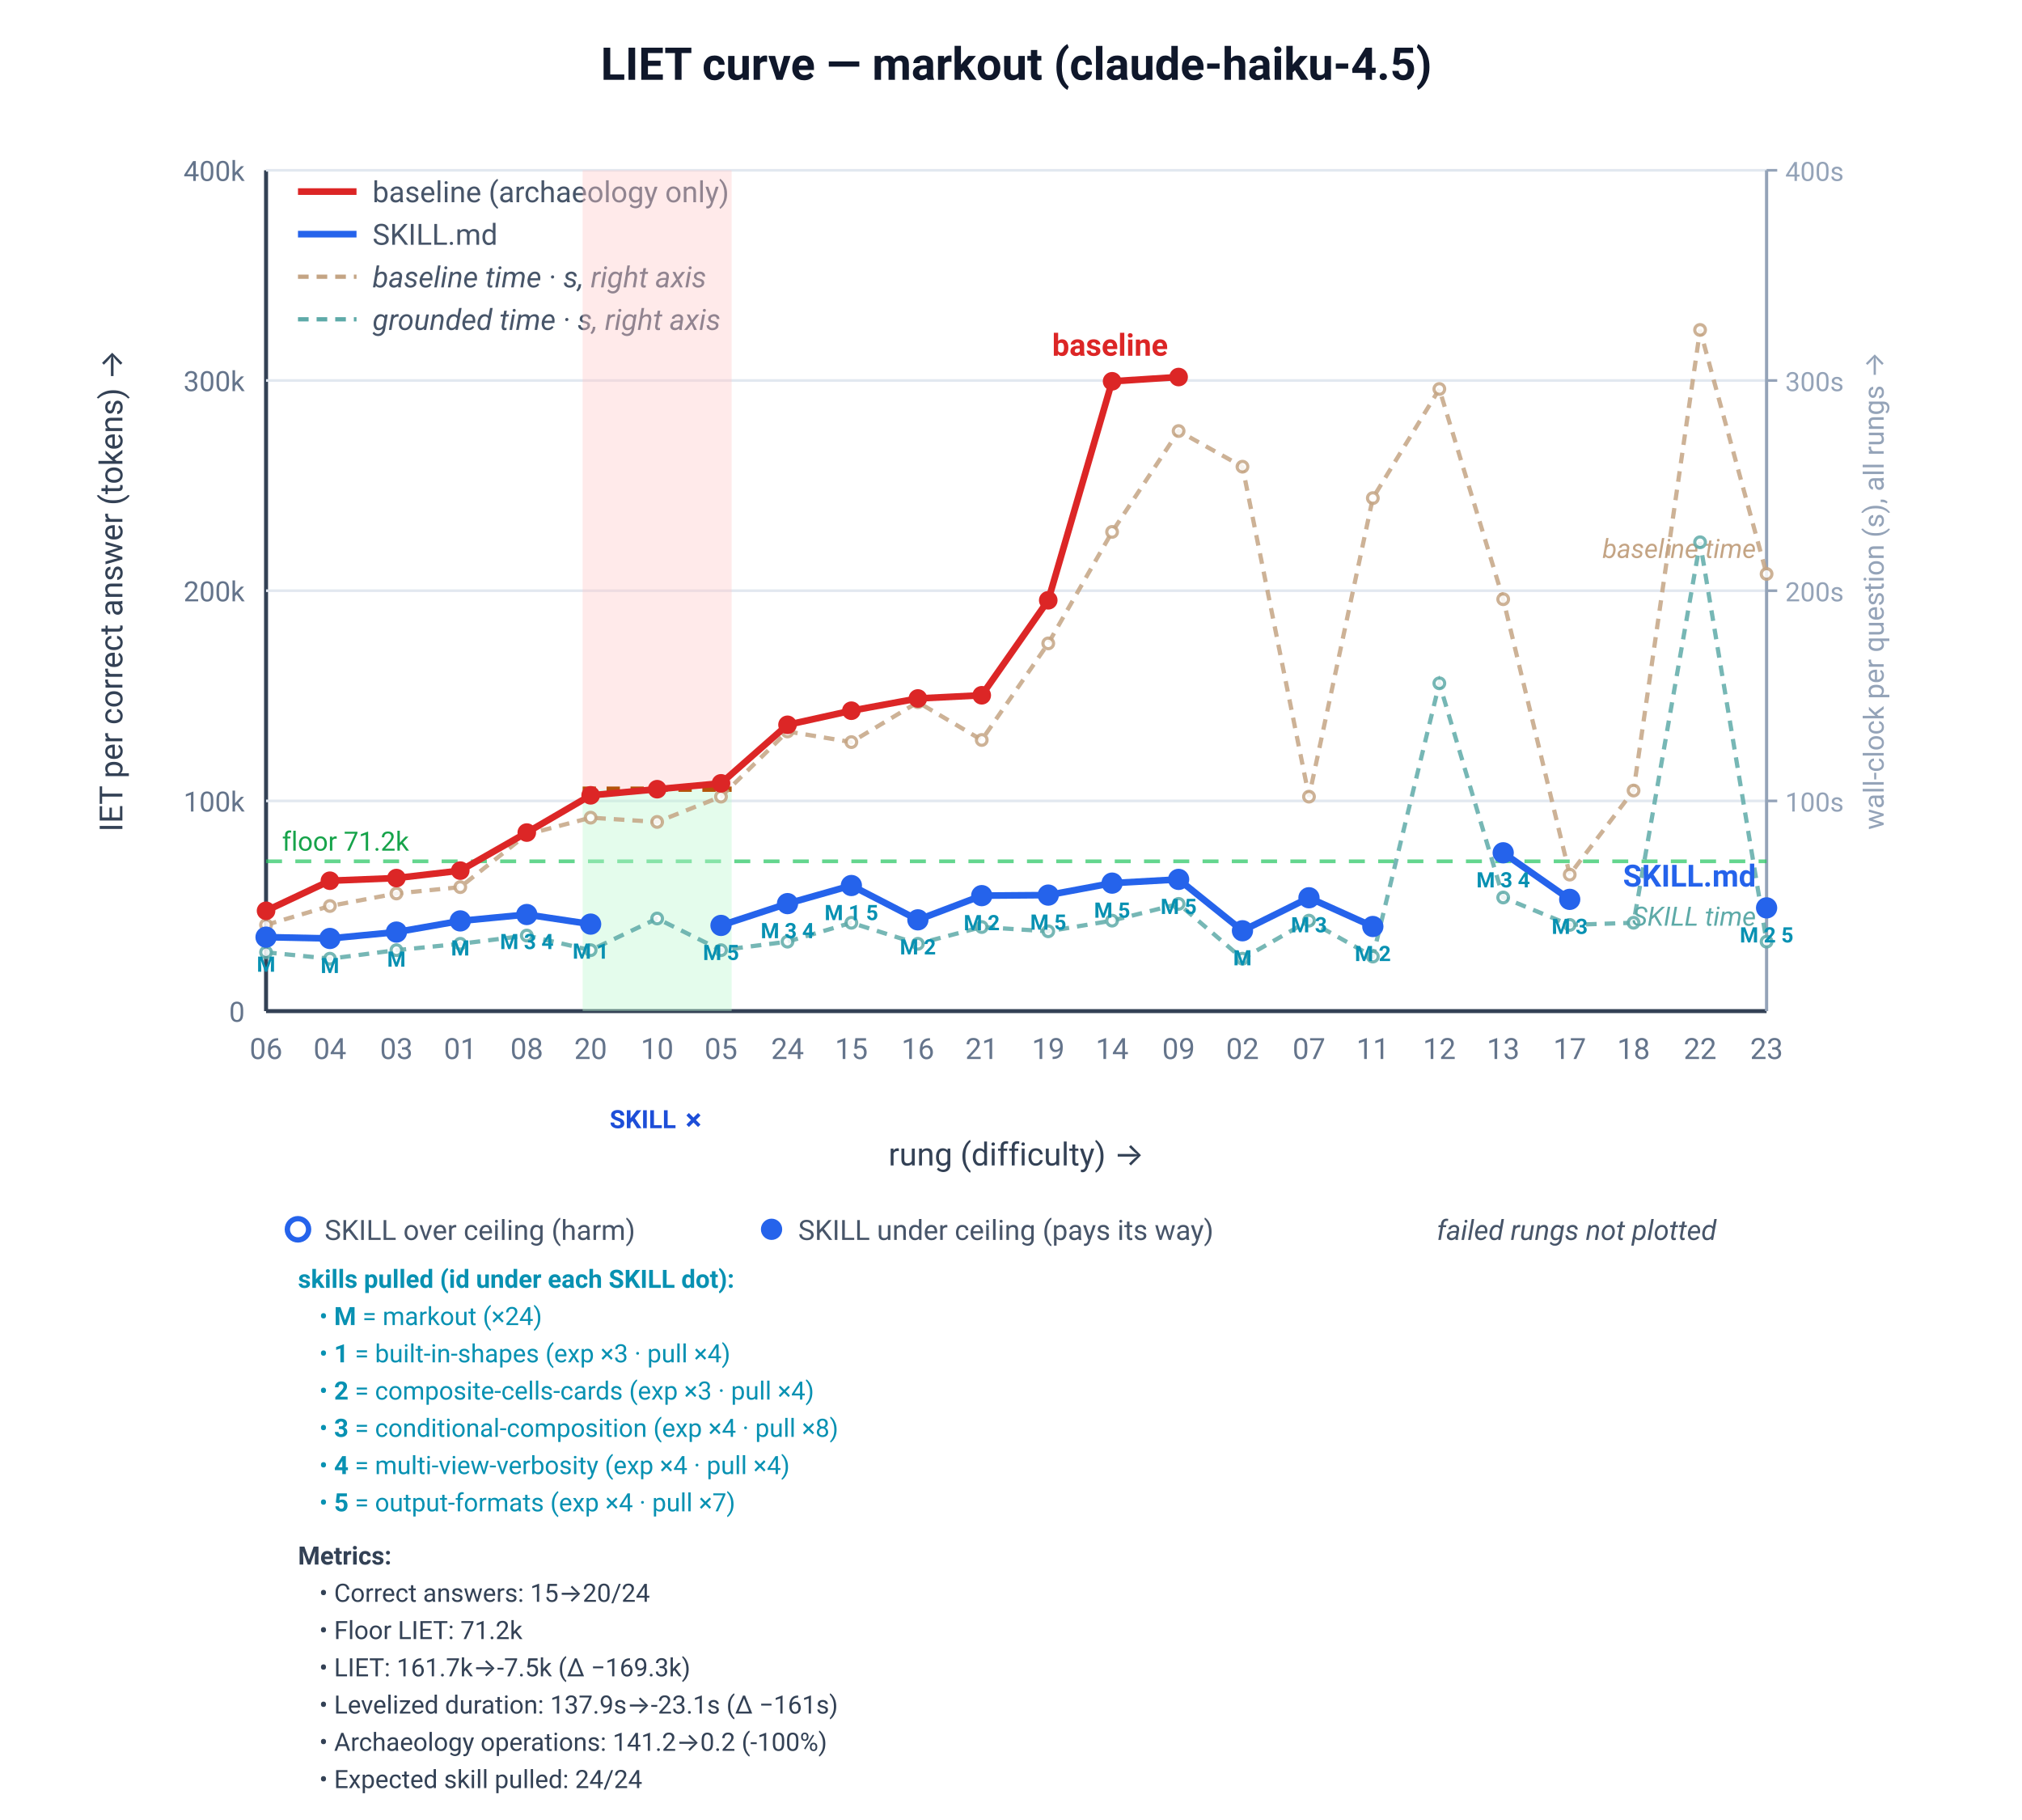
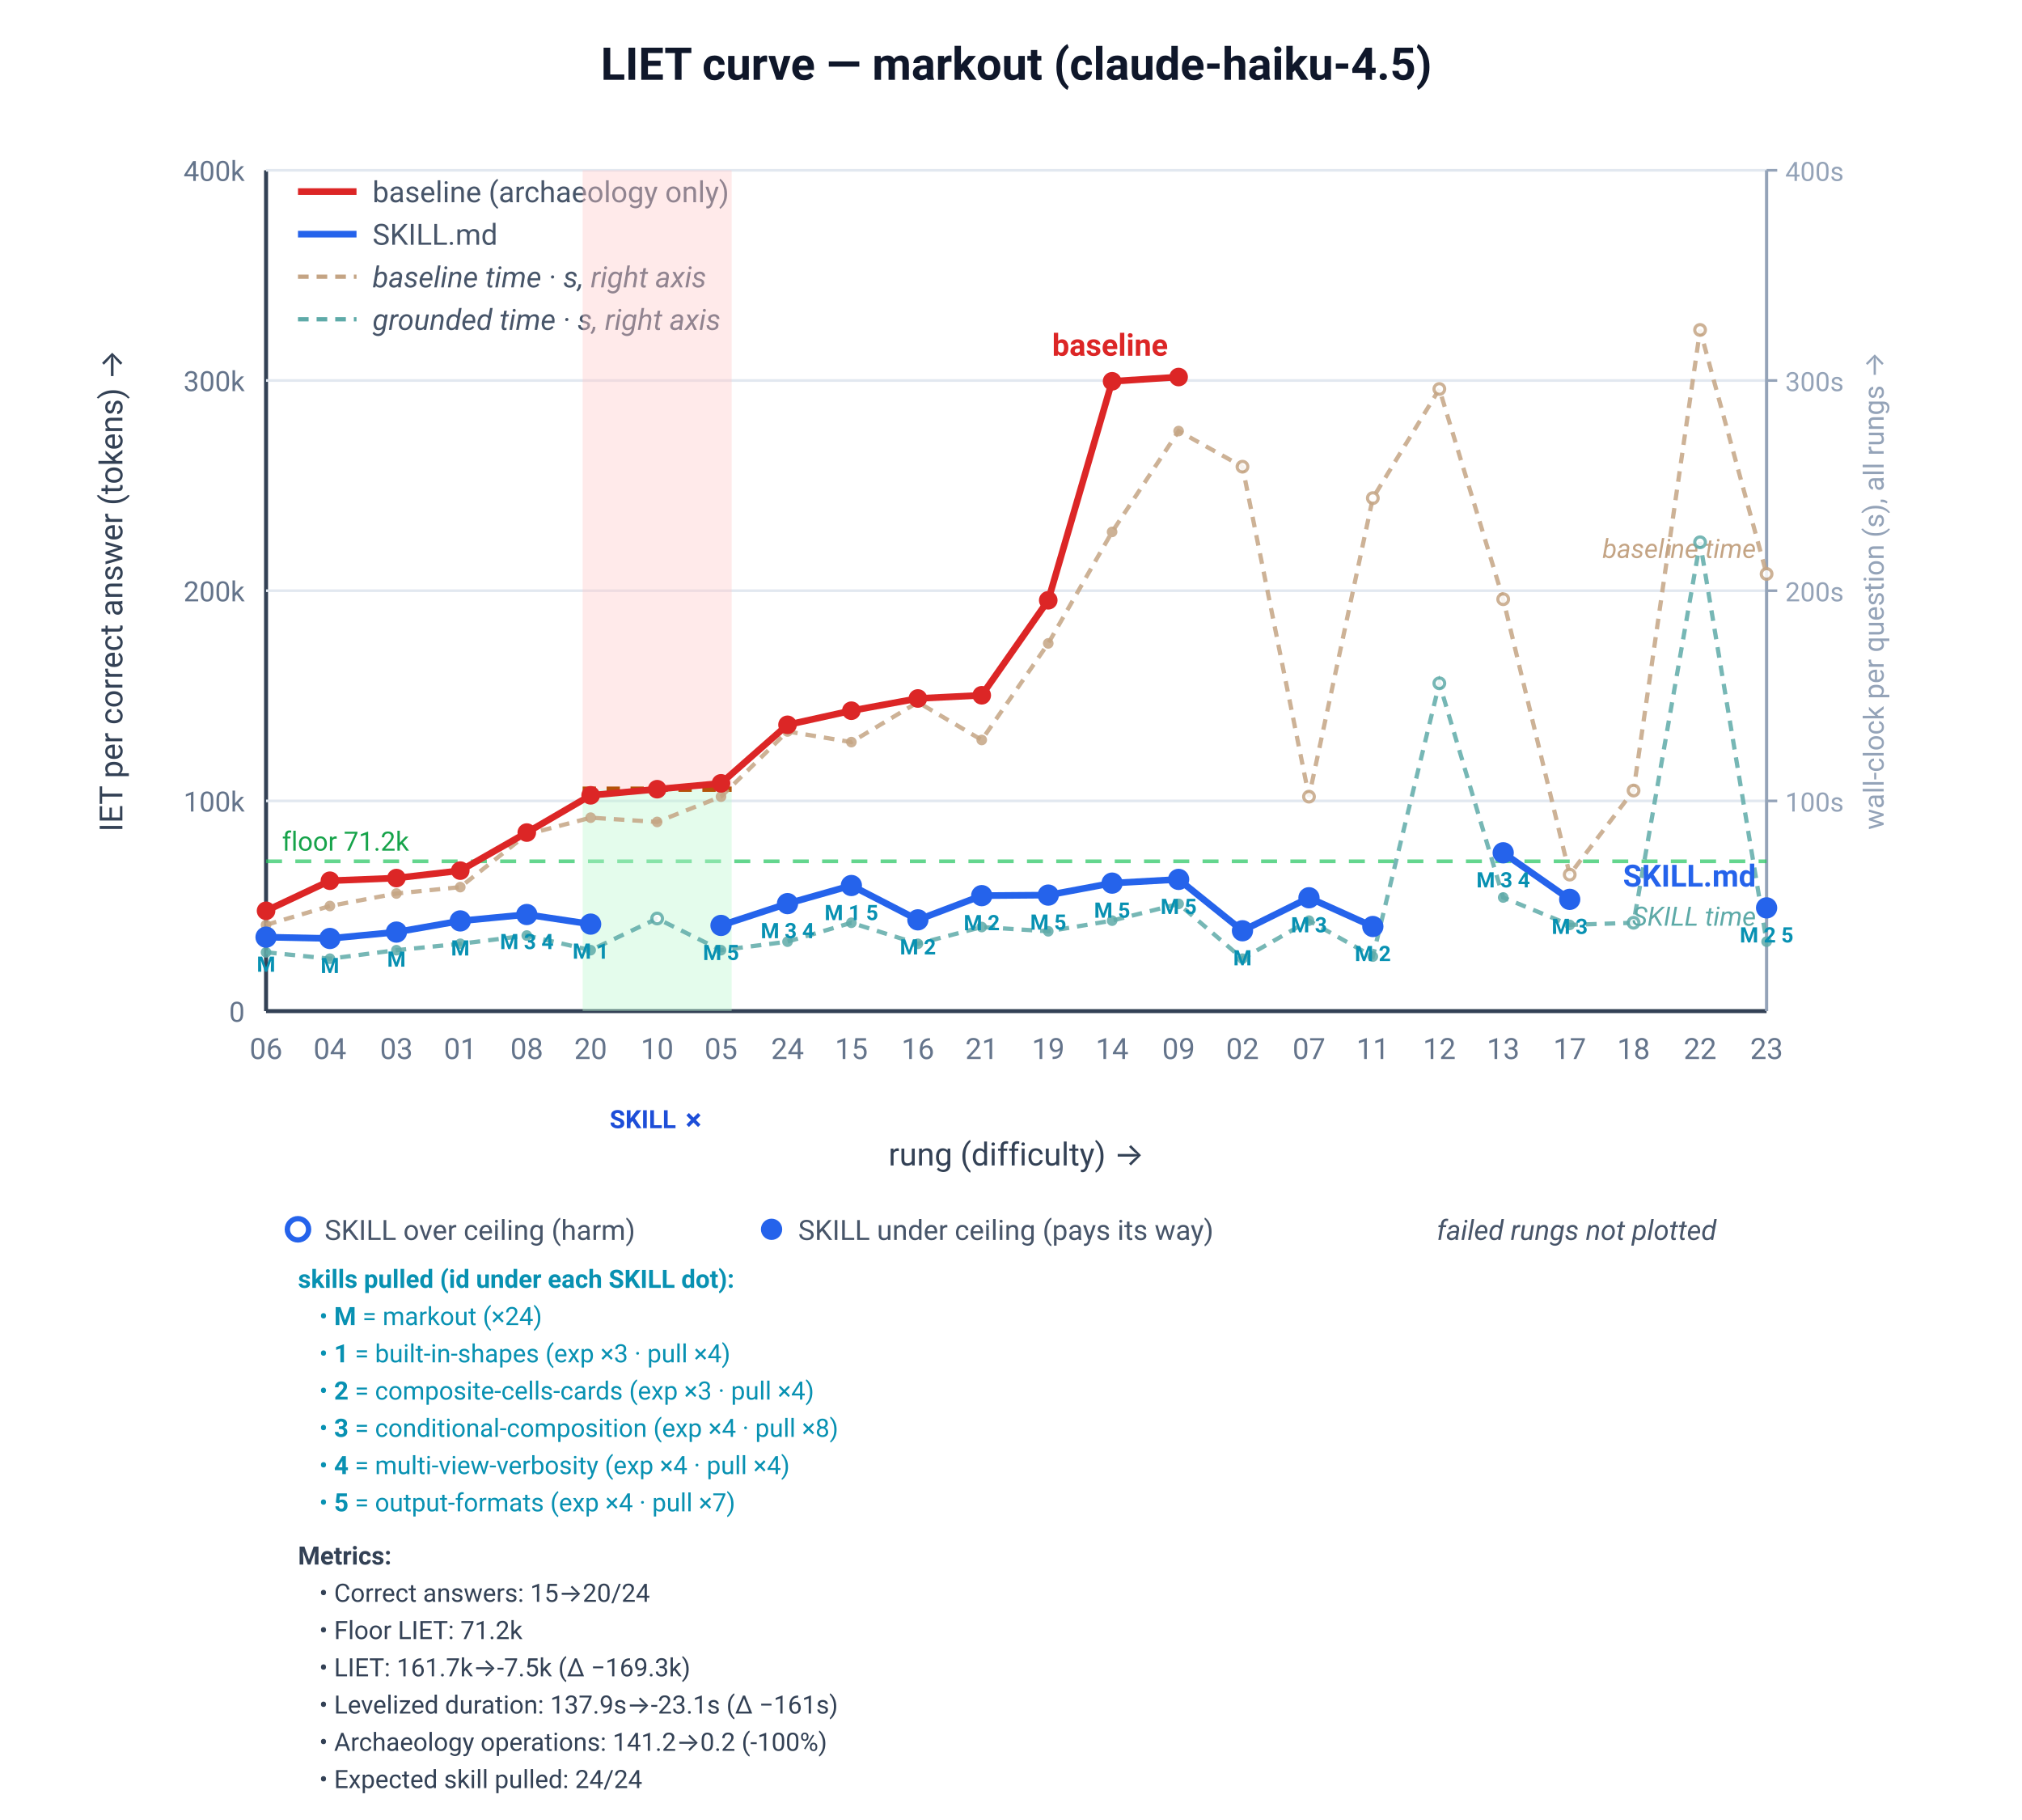
<svg xmlns="http://www.w3.org/2000/svg" viewBox="0 0 760 684" font-family="ui-sans-serif, system-ui, -apple-system, Segoe UI, Roboto, sans-serif">
  <rect width="760" height="684" fill="#ffffff" />
  <text x="382" y="30" text-anchor="middle" font-size="17" font-weight="700" fill="#0f172a">LIET curve — markout (claude-haiku-4.5)</text>
  <line x1="100" y1="380" x2="664" y2="380" stroke="#334155" stroke-width="1.5" />
  <line x1="100" y1="380" x2="100" y2="64" stroke="#334155" stroke-width="1.5" />
  <text x="92" y="384" text-anchor="end" font-size="10.5" fill="#64748b">0</text>
  <line x1="100" y1="301" x2="664" y2="301" stroke="#e2e8f0" stroke-width="1" />
  <text x="92" y="305" text-anchor="end" font-size="10.5" fill="#64748b">100k</text>
  <line x1="100" y1="222" x2="664" y2="222" stroke="#e2e8f0" stroke-width="1" />
  <text x="92" y="226" text-anchor="end" font-size="10.5" fill="#64748b">200k</text>
  <line x1="100" y1="143" x2="664" y2="143" stroke="#e2e8f0" stroke-width="1" />
  <text x="92" y="147" text-anchor="end" font-size="10.5" fill="#64748b">300k</text>
  <line x1="100" y1="64" x2="664" y2="64" stroke="#e2e8f0" stroke-width="1" />
  <text x="92" y="68" text-anchor="end" font-size="10.5" fill="#64748b">400k</text>
  <text x="382" y="438" text-anchor="middle" font-size="12" fill="#334155">rung (difficulty) →</text>
  <text x="46" y="222" text-anchor="middle" font-size="12" fill="#334155" transform="rotate(-90 46 222)">IET per correct answer (tokens) →</text>
  <line x1="664" y1="380" x2="664" y2="64" stroke="#94a3b8" stroke-width="1.2" />
  <line x1="664" y1="301" x2="668" y2="301" stroke="#94a3b8" stroke-width="1" />
  <text x="671" y="305" text-anchor="start" font-size="10" fill="#94a3b8">100s</text>
  <line x1="664" y1="222" x2="668" y2="222" stroke="#94a3b8" stroke-width="1" />
  <text x="671" y="226" text-anchor="start" font-size="10" fill="#94a3b8">200s</text>
  <line x1="664" y1="143" x2="668" y2="143" stroke="#94a3b8" stroke-width="1" />
  <text x="671" y="147" text-anchor="start" font-size="10" fill="#94a3b8">300s</text>
  <line x1="664" y1="64" x2="668" y2="64" stroke="#94a3b8" stroke-width="1" />
  <text x="671" y="68" text-anchor="start" font-size="10" fill="#94a3b8">400s</text>
  <text x="708" y="222" text-anchor="middle" font-size="10.5" fill="#94a3b8" transform="rotate(-90 708 222)">wall-clock per question (s), all rungs →</text>
  <line x1="100" y1="323.7" x2="664" y2="323.7" stroke="#22c55e" stroke-width="1.4" stroke-dasharray="6 5" opacity="0.7" />
  <text x="106" y="319.7" font-size="10" fill="#16a34a">floor 71.2k</text>
  <g font-size="11" fill="#475569">
    <line x1="112" y1="72" x2="134" y2="72" stroke="#dc2626" stroke-width="2.5" />
    <text x="140" y="76">baseline (archaeology only)</text>
    <line x1="112" y1="88" x2="134" y2="88" stroke="#2563eb" stroke-width="2.5" />
    <text x="140" y="92">SKILL.md</text>
    <line x1="112" y1="104" x2="134" y2="104" stroke="#c4a484" stroke-width="1.6" stroke-dasharray="4 3" />
    <text x="140" y="108" font-style="italic">baseline time · s, right axis</text>
    <line x1="112" y1="120" x2="134" y2="120" stroke="#5eaaa8" stroke-width="1.6" stroke-dasharray="4 3" />
    <text x="140" y="124" font-style="italic">grounded time · s, right axis</text>
  </g>
  <g font-size="11" fill="#64748b" text-anchor="middle">
    <text x="100" y="398">06</text>
    <text x="124" y="398">04</text>
    <text x="149" y="398">03</text>
    <text x="173" y="398">01</text>
    <text x="198" y="398">08</text>
    <text x="222" y="398">20</text>
    <text x="247" y="398">10</text>
    <text x="271" y="398">05</text>
    <text x="296" y="398">24</text>
    <text x="320" y="398">15</text>
    <text x="345" y="398">16</text>
    <text x="369" y="398">21</text>
    <text x="394" y="398">19</text>
    <text x="418" y="398">14</text>
    <text x="443" y="398">09</text>
    <text x="467" y="398">02</text>
    <text x="492" y="398">07</text>
    <text x="516" y="398">11</text>
    <text x="541" y="398">12</text>
    <text x="565" y="398">13</text>
    <text x="590" y="398">17</text>
    <text x="614" y="398">18</text>
    <text x="639" y="398">22</text>
    <text x="664" y="398">23</text>
  </g>
  <rect x="219" y="296.6" width="56" height="83.4" fill="#bbf7d0" opacity="0.4" />
  <rect x="219" y="64" width="56" height="232.6" fill="#fecaca" opacity="0.4" />
  <line x1="219" y1="296.6" x2="275" y2="296.6" stroke="#b45309" stroke-width="2" stroke-dasharray="5 4" />
  <text x="247" y="424" text-anchor="middle" font-size="9.5" font-weight="700" fill="#1d4ed8">SKILL ✗</text>
  <polyline points="100,347.6 124,340.5 149,335.8 173,333.4 198,313.6 222,307.3 247,308.9 271,299.4 296,274.9 320,278.9 345,263.9 369,278.1 394,241.8 418,199.9 443,162 467,175.4 492,299.4 516,187.2 541,146.2 565,225.2 590,328.7 614,297.1 639,124 664,215.7" fill="none" stroke="#c4a484" stroke-width="1.6" stroke-dasharray="4 3" opacity="0.85" />
-   <circle cx="100" cy="347.6" r="2" fill="white" stroke="#c4a484" stroke-width="1.2" opacity="0.85" />
-   <circle cx="124" cy="340.5" r="2" fill="white" stroke="#c4a484" stroke-width="1.2" opacity="0.85" />
-   <circle cx="149" cy="335.8" r="2" fill="white" stroke="#c4a484" stroke-width="1.2" opacity="0.85" />
-   <circle cx="173" cy="333.4" r="2" fill="white" stroke="#c4a484" stroke-width="1.2" opacity="0.85" />
-   <circle cx="198" cy="313.6" r="2" fill="white" stroke="#c4a484" stroke-width="1.2" opacity="0.85" />
-   <circle cx="222" cy="307.3" r="2" fill="white" stroke="#c4a484" stroke-width="1.2" opacity="0.85" />
-   <circle cx="247" cy="308.9" r="2" fill="white" stroke="#c4a484" stroke-width="1.2" opacity="0.85" />
-   <circle cx="271" cy="299.4" r="2" fill="white" stroke="#c4a484" stroke-width="1.2" opacity="0.85" />
-   <circle cx="296" cy="274.9" r="2" fill="white" stroke="#c4a484" stroke-width="1.2" opacity="0.85" />
-   <circle cx="320" cy="278.9" r="2" fill="white" stroke="#c4a484" stroke-width="1.2" opacity="0.85" />
-   <circle cx="345" cy="263.9" r="2" fill="white" stroke="#c4a484" stroke-width="1.2" opacity="0.85" />
-   <circle cx="369" cy="278.1" r="2" fill="white" stroke="#c4a484" stroke-width="1.2" opacity="0.85" />
-   <circle cx="394" cy="241.8" r="2" fill="white" stroke="#c4a484" stroke-width="1.2" opacity="0.85" />
-   <circle cx="418" cy="199.9" r="2" fill="white" stroke="#c4a484" stroke-width="1.2" opacity="0.85" />
-   <circle cx="443" cy="162" r="2" fill="white" stroke="#c4a484" stroke-width="1.2" opacity="0.85" />
+   <circle cx="100" cy="347.6" r="2" fill="#c4a484" opacity="0.85" />
+   <circle cx="124" cy="340.5" r="2" fill="#c4a484" opacity="0.85" />
+   <circle cx="149" cy="335.8" r="2" fill="#c4a484" opacity="0.85" />
+   <circle cx="173" cy="333.4" r="2" fill="#c4a484" opacity="0.85" />
+   <circle cx="198" cy="313.6" r="2" fill="#c4a484" opacity="0.85" />
+   <circle cx="222" cy="307.3" r="2" fill="#c4a484" opacity="0.85" />
+   <circle cx="247" cy="308.9" r="2" fill="#c4a484" opacity="0.85" />
+   <circle cx="271" cy="299.4" r="2" fill="#c4a484" opacity="0.85" />
+   <circle cx="296" cy="274.9" r="2" fill="#c4a484" opacity="0.85" />
+   <circle cx="320" cy="278.9" r="2" fill="#c4a484" opacity="0.85" />
+   <circle cx="345" cy="263.9" r="2" fill="#c4a484" opacity="0.85" />
+   <circle cx="369" cy="278.1" r="2" fill="#c4a484" opacity="0.85" />
+   <circle cx="394" cy="241.8" r="2" fill="#c4a484" opacity="0.85" />
+   <circle cx="418" cy="199.9" r="2" fill="#c4a484" opacity="0.85" />
+   <circle cx="443" cy="162" r="2" fill="#c4a484" opacity="0.85" />
  <circle cx="467" cy="175.4" r="2" fill="white" stroke="#c4a484" stroke-width="1.2" opacity="0.85" />
  <circle cx="492" cy="299.4" r="2" fill="white" stroke="#c4a484" stroke-width="1.2" opacity="0.85" />
  <circle cx="516" cy="187.2" r="2" fill="white" stroke="#c4a484" stroke-width="1.2" opacity="0.85" />
  <circle cx="541" cy="146.2" r="2" fill="white" stroke="#c4a484" stroke-width="1.2" opacity="0.85" />
  <circle cx="565" cy="225.2" r="2" fill="white" stroke="#c4a484" stroke-width="1.2" opacity="0.85" />
  <circle cx="590" cy="328.7" r="2" fill="white" stroke="#c4a484" stroke-width="1.2" opacity="0.85" />
  <circle cx="614" cy="297.1" r="2" fill="white" stroke="#c4a484" stroke-width="1.2" opacity="0.85" />
  <circle cx="639" cy="124" r="2" fill="white" stroke="#c4a484" stroke-width="1.2" opacity="0.85" />
  <circle cx="664" cy="215.7" r="2" fill="white" stroke="#c4a484" stroke-width="1.2" opacity="0.85" />
  <text x="660" y="209.7" text-anchor="end" font-size="10" font-style="italic" fill="#c4a484">baseline time</text>
  <polyline points="100,357.9 124,360.3 149,357.1 173,354.7 198,351.6 222,357.1 247,345.2 271,357.1 296,353.9 320,346.8 345,354.7 369,348.4 394,350 418,346 443,339.7 467,360.3 492,346 516,359.5 541,256.8 565,337.3 590,347.6 614,346.8 639,203.8 664,353.9" fill="none" stroke="#5eaaa8" stroke-width="1.6" stroke-dasharray="4 3" opacity="0.85" />
-   <circle cx="100" cy="357.9" r="2" fill="white" stroke="#5eaaa8" stroke-width="1.2" opacity="0.85" />
-   <circle cx="124" cy="360.3" r="2" fill="white" stroke="#5eaaa8" stroke-width="1.2" opacity="0.85" />
-   <circle cx="149" cy="357.1" r="2" fill="white" stroke="#5eaaa8" stroke-width="1.2" opacity="0.85" />
-   <circle cx="173" cy="354.7" r="2" fill="white" stroke="#5eaaa8" stroke-width="1.2" opacity="0.85" />
-   <circle cx="198" cy="351.6" r="2" fill="white" stroke="#5eaaa8" stroke-width="1.2" opacity="0.85" />
-   <circle cx="222" cy="357.1" r="2" fill="white" stroke="#5eaaa8" stroke-width="1.2" opacity="0.85" />
+   <circle cx="100" cy="357.9" r="2" fill="#5eaaa8" opacity="0.85" />
+   <circle cx="124" cy="360.3" r="2" fill="#5eaaa8" opacity="0.85" />
+   <circle cx="149" cy="357.1" r="2" fill="#5eaaa8" opacity="0.85" />
+   <circle cx="173" cy="354.7" r="2" fill="#5eaaa8" opacity="0.85" />
+   <circle cx="198" cy="351.6" r="2" fill="#5eaaa8" opacity="0.85" />
+   <circle cx="222" cy="357.1" r="2" fill="#5eaaa8" opacity="0.85" />
  <circle cx="247" cy="345.2" r="2" fill="white" stroke="#5eaaa8" stroke-width="1.2" opacity="0.85" />
-   <circle cx="271" cy="357.1" r="2" fill="white" stroke="#5eaaa8" stroke-width="1.2" opacity="0.85" />
-   <circle cx="296" cy="353.9" r="2" fill="white" stroke="#5eaaa8" stroke-width="1.2" opacity="0.85" />
-   <circle cx="320" cy="346.8" r="2" fill="white" stroke="#5eaaa8" stroke-width="1.2" opacity="0.85" />
-   <circle cx="345" cy="354.7" r="2" fill="white" stroke="#5eaaa8" stroke-width="1.2" opacity="0.85" />
-   <circle cx="369" cy="348.4" r="2" fill="white" stroke="#5eaaa8" stroke-width="1.2" opacity="0.85" />
-   <circle cx="394" cy="350" r="2" fill="white" stroke="#5eaaa8" stroke-width="1.2" opacity="0.85" />
-   <circle cx="418" cy="346" r="2" fill="white" stroke="#5eaaa8" stroke-width="1.2" opacity="0.85" />
-   <circle cx="443" cy="339.7" r="2" fill="white" stroke="#5eaaa8" stroke-width="1.2" opacity="0.85" />
-   <circle cx="467" cy="360.3" r="2" fill="white" stroke="#5eaaa8" stroke-width="1.2" opacity="0.85" />
-   <circle cx="492" cy="346" r="2" fill="white" stroke="#5eaaa8" stroke-width="1.2" opacity="0.85" />
-   <circle cx="516" cy="359.5" r="2" fill="white" stroke="#5eaaa8" stroke-width="1.2" opacity="0.85" />
+   <circle cx="271" cy="357.1" r="2" fill="#5eaaa8" opacity="0.85" />
+   <circle cx="296" cy="353.9" r="2" fill="#5eaaa8" opacity="0.85" />
+   <circle cx="320" cy="346.8" r="2" fill="#5eaaa8" opacity="0.85" />
+   <circle cx="345" cy="354.7" r="2" fill="#5eaaa8" opacity="0.85" />
+   <circle cx="369" cy="348.4" r="2" fill="#5eaaa8" opacity="0.85" />
+   <circle cx="394" cy="350" r="2" fill="#5eaaa8" opacity="0.85" />
+   <circle cx="418" cy="346" r="2" fill="#5eaaa8" opacity="0.85" />
+   <circle cx="443" cy="339.7" r="2" fill="#5eaaa8" opacity="0.85" />
+   <circle cx="467" cy="360.3" r="2" fill="#5eaaa8" opacity="0.85" />
+   <circle cx="492" cy="346" r="2" fill="#5eaaa8" opacity="0.85" />
+   <circle cx="516" cy="359.5" r="2" fill="#5eaaa8" opacity="0.85" />
  <circle cx="541" cy="256.8" r="2" fill="white" stroke="#5eaaa8" stroke-width="1.2" opacity="0.85" />
-   <circle cx="565" cy="337.3" r="2" fill="white" stroke="#5eaaa8" stroke-width="1.2" opacity="0.85" />
-   <circle cx="590" cy="347.6" r="2" fill="white" stroke="#5eaaa8" stroke-width="1.2" opacity="0.85" />
+   <circle cx="565" cy="337.3" r="2" fill="#5eaaa8" opacity="0.85" />
+   <circle cx="590" cy="347.6" r="2" fill="#5eaaa8" opacity="0.85" />
  <circle cx="614" cy="346.8" r="2" fill="white" stroke="#5eaaa8" stroke-width="1.2" opacity="0.85" />
  <circle cx="639" cy="203.8" r="2" fill="white" stroke="#5eaaa8" stroke-width="1.2" opacity="0.85" />
-   <circle cx="664" cy="353.9" r="2" fill="white" stroke="#5eaaa8" stroke-width="1.2" opacity="0.85" />
+   <circle cx="664" cy="353.9" r="2" fill="#5eaaa8" opacity="0.85" />
  <text x="660" y="347.9" text-anchor="end" font-size="10" font-style="italic" fill="#5eaaa8">SKILL time</text>
  <polyline points="100,342.3 124,331 149,330 173,327.2 198,312.9 222,298.9 247,296.6 271,294.4 296,272.4 320,267.1 345,262.5 369,261.3 394,225.6 418,143.3 443,141.7" fill="none" stroke="#dc2626" stroke-width="2.5" />
  <circle cx="100" cy="342.3" r="3.5" fill="#dc2626" />
  <circle cx="124" cy="331" r="3.5" fill="#dc2626" />
  <circle cx="149" cy="330" r="3.5" fill="#dc2626" />
  <circle cx="173" cy="327.2" r="3.5" fill="#dc2626" />
  <circle cx="198" cy="312.9" r="3.5" fill="#dc2626" />
  <circle cx="222" cy="298.9" r="3.5" fill="#dc2626" />
  <circle cx="247" cy="296.6" r="3.5" fill="#dc2626" />
  <circle cx="271" cy="294.4" r="3.5" fill="#dc2626" />
  <circle cx="296" cy="272.4" r="3.5" fill="#dc2626" />
  <circle cx="320" cy="267.1" r="3.5" fill="#dc2626" />
  <circle cx="345" cy="262.5" r="3.5" fill="#dc2626" />
  <circle cx="369" cy="261.3" r="3.5" fill="#dc2626" />
  <circle cx="394" cy="225.6" r="3.5" fill="#dc2626" />
  <circle cx="418" cy="143.3" r="3.5" fill="#dc2626" />
  <circle cx="443" cy="141.7" r="3.5" fill="#dc2626" />
  <text x="439" y="133.7" text-anchor="end" font-size="11.5" font-weight="700" fill="#dc2626">baseline</text>
  <polyline points="100,352.2 124,352.7 149,350.3 173,346.1 198,343.7 222,347.3" fill="none" stroke="#2563eb" stroke-width="2.5" />
  <polyline points="271,347.8 296,339.6 320,332.8 345,345.7 369,336.6 394,336.4 418,331.9 443,330.5 467,349.8 492,337.4 516,348.2" fill="none" stroke="#2563eb" stroke-width="2.5" />
  <polyline points="565,320.5 590,338" fill="none" stroke="#2563eb" stroke-width="2.5" />
  <circle cx="100" cy="352.2" r="4" fill="#2563eb" />
  <circle cx="124" cy="352.7" r="4" fill="#2563eb" />
  <circle cx="149" cy="350.3" r="4" fill="#2563eb" />
  <circle cx="173" cy="346.1" r="4" fill="#2563eb" />
  <circle cx="198" cy="343.7" r="4" fill="#2563eb" />
  <circle cx="222" cy="347.3" r="4" fill="#2563eb" />
  <circle cx="271" cy="347.8" r="4" fill="#2563eb" />
  <circle cx="296" cy="339.6" r="4" fill="#2563eb" />
  <circle cx="320" cy="332.8" r="4" fill="#2563eb" />
  <circle cx="345" cy="345.7" r="4" fill="#2563eb" />
  <circle cx="369" cy="336.6" r="4" fill="#2563eb" />
  <circle cx="394" cy="336.4" r="4" fill="#2563eb" />
  <circle cx="418" cy="331.9" r="4" fill="#2563eb" />
  <circle cx="443" cy="330.5" r="4" fill="#2563eb" />
  <circle cx="467" cy="349.8" r="4" fill="#2563eb" />
  <circle cx="492" cy="337.4" r="4" fill="#2563eb" />
  <circle cx="516" cy="348.2" r="4" fill="#2563eb" />
  <circle cx="565" cy="320.5" r="4" fill="#2563eb" />
  <circle cx="590" cy="338" r="4" fill="#2563eb" />
  <circle cx="664" cy="341.2" r="4" fill="#2563eb" />
  <text x="660" y="333.2" text-anchor="end" font-size="11.5" font-weight="700" fill="#2563eb">SKILL.md</text>
  <g font-size="8" font-weight="700" fill="#0891b2" text-anchor="middle">
    <text x="100" y="365.2">M</text>
    <text x="124" y="365.7">M</text>
    <text x="149" y="363.3">M</text>
    <text x="173" y="359.1">M</text>
    <text x="198" y="356.7">M 3 4</text>
    <text x="222" y="360.3">M 1</text>
    <text x="271" y="360.8">M 5</text>
    <text x="296" y="352.6">M 3 4</text>
    <text x="320" y="345.8">M 1 5</text>
    <text x="345" y="358.7">M 2</text>
    <text x="369" y="349.6">M 2</text>
    <text x="394" y="349.4">M 5</text>
    <text x="418" y="344.9">M 5</text>
    <text x="443" y="343.5">M 5</text>
    <text x="467" y="362.8">M</text>
    <text x="492" y="350.4">M 3</text>
    <text x="516" y="361.2">M 2</text>
    <text x="565" y="333.5">M 3 4</text>
    <text x="590" y="351">M 3</text>
    <text x="664" y="354.2">M 2 5</text>
  </g>
  <g font-size="10.5" fill="#475569">
    <circle cx="112" cy="462" r="4" fill="none" stroke="#2563eb" stroke-width="2" />
    <text x="122" y="466">SKILL over ceiling (harm)</text>
    <circle cx="290" cy="462" r="4" fill="#2563eb" />
    <text x="300" y="466">SKILL under ceiling (pays its way)</text>
    <text x="540" y="466" font-style="italic">failed rungs not plotted</text>
  </g>
  <text x="112" y="484" font-size="9.5" font-weight="700" fill="#0891b2">skills pulled (id under each SKILL dot):</text>
  <g font-size="9.5" fill="#0891b2">
    <text x="120" y="498">• <tspan font-weight="700">M</tspan> = markout (×24)</text>
    <text x="120" y="512">• <tspan font-weight="700">1</tspan> = built-in-shapes (exp ×3 · pull ×4)</text>
    <text x="120" y="526">• <tspan font-weight="700">2</tspan> = composite-cells-cards (exp ×3 · pull ×4)</text>
    <text x="120" y="540">• <tspan font-weight="700">3</tspan> = conditional-composition (exp ×4 · pull ×8)</text>
    <text x="120" y="554">• <tspan font-weight="700">4</tspan> = multi-view-verbosity (exp ×4 · pull ×4)</text>
    <text x="120" y="568">• <tspan font-weight="700">5</tspan> = output-formats (exp ×4 · pull ×7)</text>
  </g>
  <text x="112" y="588" font-size="9.5" font-weight="700" fill="#334155">Metrics:</text>
  <g font-size="9.5" fill="#334155">
    <text x="120" y="602">• Correct answers: 15→20/24</text>
    <text x="120" y="616">• Floor LIET: 71.2k</text>
    <text x="120" y="630">• LIET: 161.7k→-7.5k (Δ −169.3k)</text>
    <text x="120" y="644">• Levelized duration: 137.9s→-23.1s (Δ −161s)</text>
    <text x="120" y="658">• Archaeology operations: 141.2→0.2 (-100%)</text>
    <text x="120" y="672">• Expected skill pulled: 24/24</text>
  </g>
</svg>
